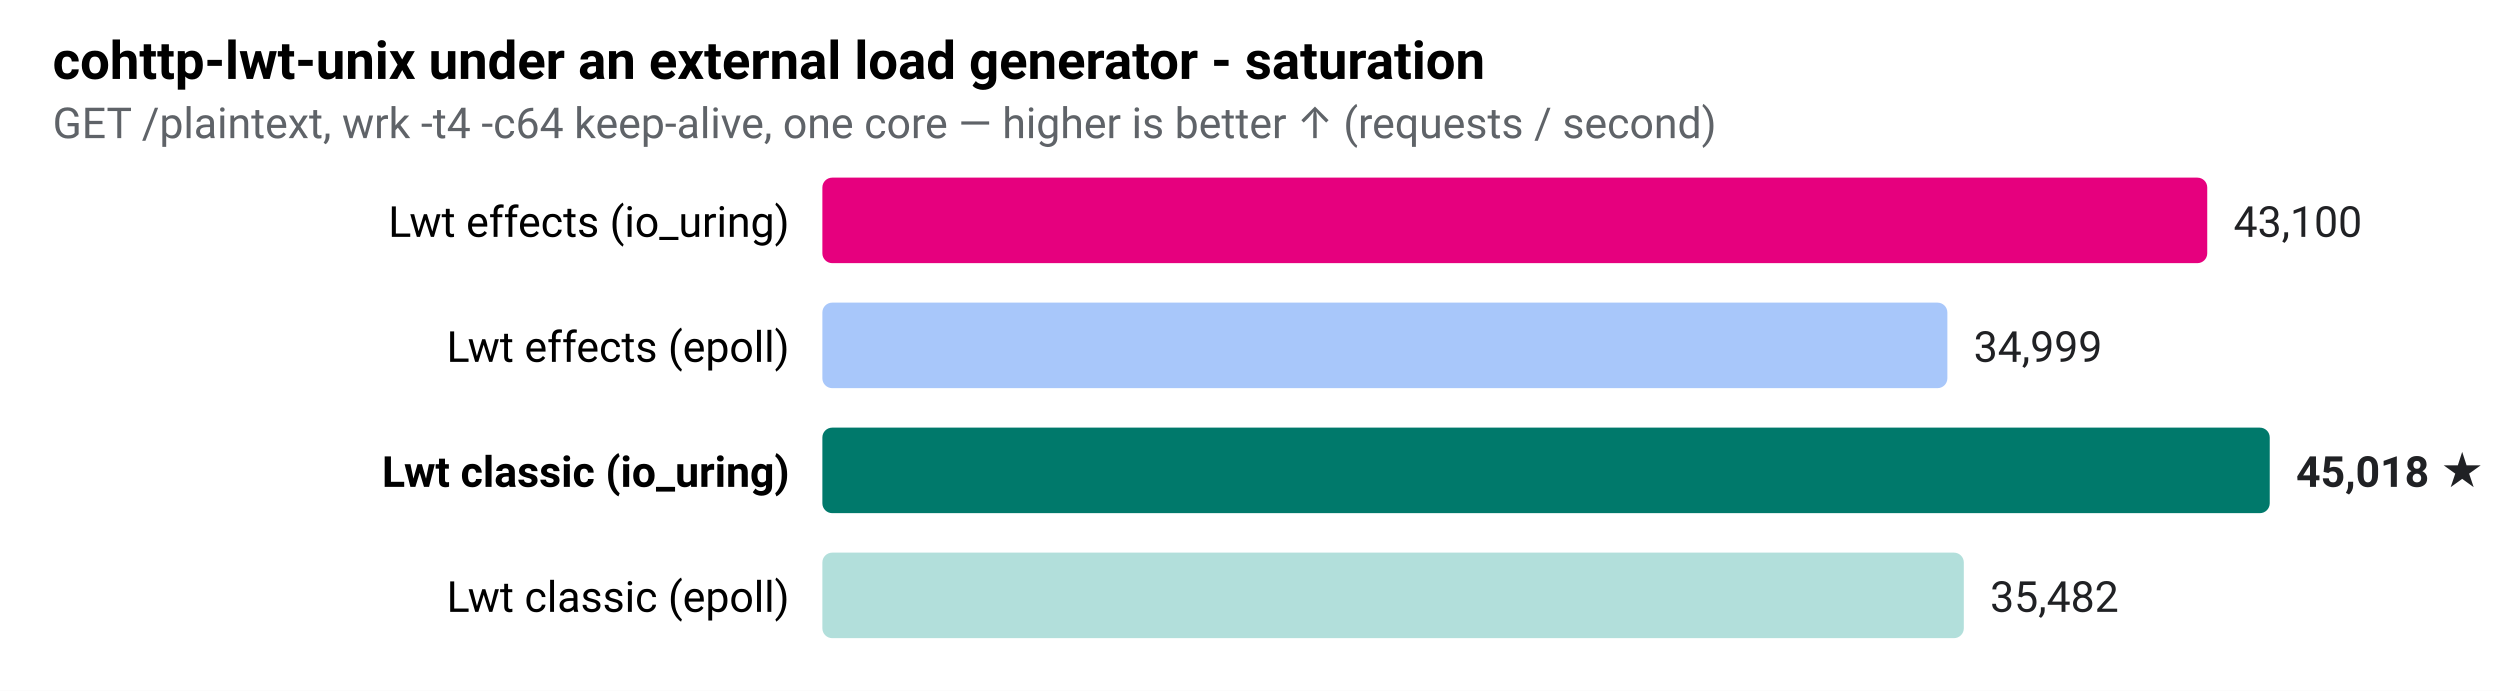
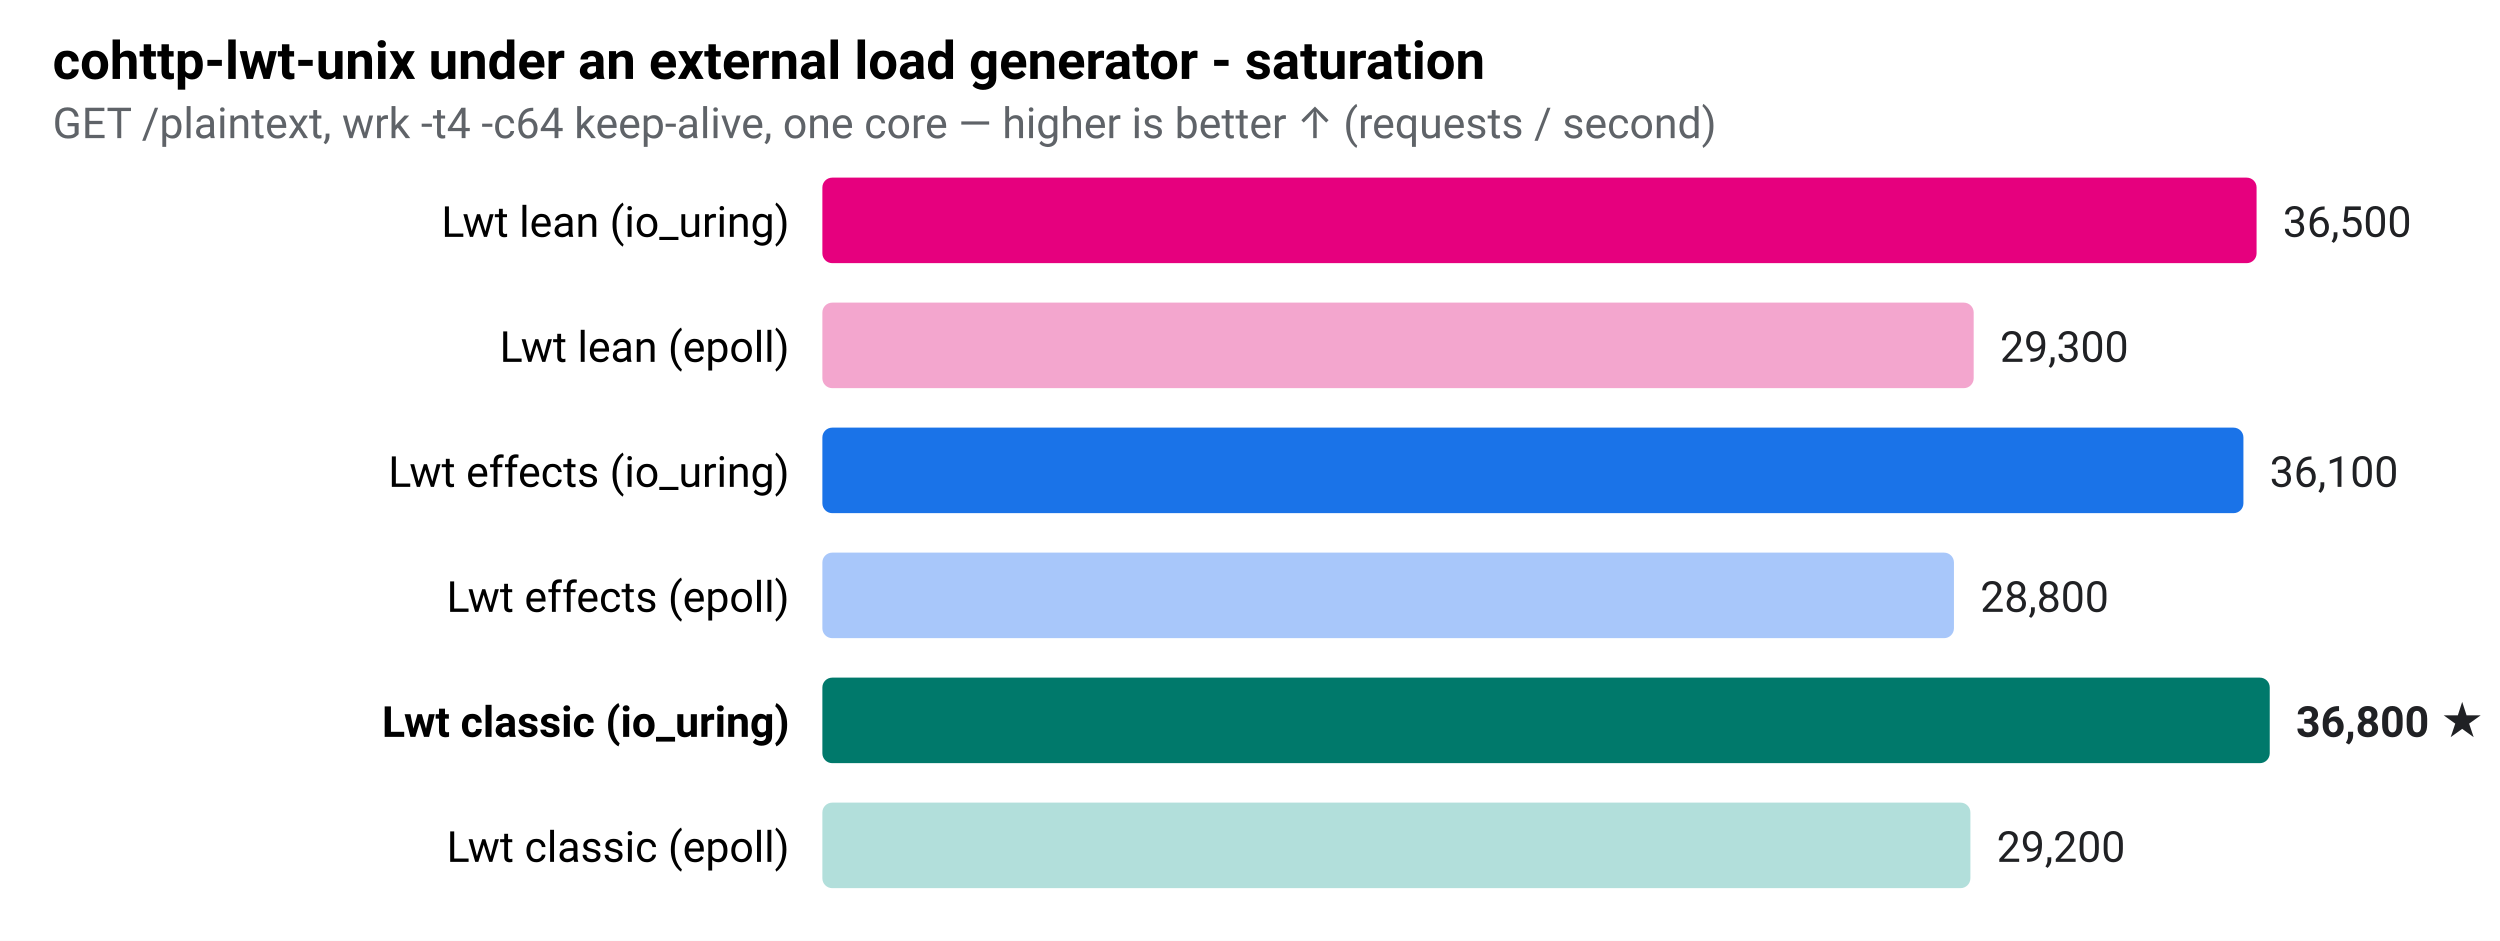
- <svg xmlns="http://www.w3.org/2000/svg" width="760" height="210" font-family="-apple-system,Segoe UI,Roboto,sans-serif" font-size="13">
-   <rect width="760" height="210" fill="white" />
+ <svg xmlns="http://www.w3.org/2000/svg" width="760" height="286" font-family="-apple-system,Segoe UI,Roboto,sans-serif" font-size="13">
+   <rect width="760" height="286" fill="white" />
  <text x="16" y="24" font-size="16" font-weight="700">cohttp-lwt-unix under an external load generator - saturation</text>
  <text x="16" y="42" fill="#5f6368">GET /plaintext, wrk -t4 -c64 keep-alive, one core — higher is better ↑ (requests / second)</text>
-   <text x="240" y="72" text-anchor="end">Lwt effects (io_uring)</text>
-   <rect x="250" y="54" width="421" height="26" rx="3" fill="#e6007e" />
-   <text x="679" y="72" fill="#202124">43,100</text>
-   <text x="240" y="110" text-anchor="end">Lwt effects (epoll)</text>
-   <rect x="250" y="92" width="342" height="26" rx="3" fill="#a8c7fa" />
-   <text x="600" y="110" fill="#202124">34,999</text>
-   <text x="240" y="148" text-anchor="end" font-weight="700">Lwt classic (io_uring)</text>
-   <rect x="250" y="130" width="440" height="26" rx="3" fill="#00796b" />
-   <text x="698" y="148" fill="#202124" font-weight="700">45,018 ★</text>
-   <text x="240" y="186" text-anchor="end">Lwt classic (epoll)</text>
-   <rect x="250" y="168" width="347" height="26" rx="3" fill="#b2dfdb" />
-   <text x="605" y="186" fill="#202124">35,482</text>
+   <text x="240" y="72" text-anchor="end">Lwt lean (io_uring)</text>
+   <rect x="250" y="54" width="436" height="26" rx="3" fill="#e6007e" />
+   <text x="694" y="72" fill="#202124">36,500</text>
+   <text x="240" y="110" text-anchor="end">Lwt lean (epoll)</text>
+   <rect x="250" y="92" width="350" height="26" rx="3" fill="#f3a6ce" />
+   <text x="608" y="110" fill="#202124">29,300</text>
+   <text x="240" y="148" text-anchor="end">Lwt effects (io_uring)</text>
+   <rect x="250" y="130" width="432" height="26" rx="3" fill="#1a73e8" />
+   <text x="690" y="148" fill="#202124">36,100</text>
+   <text x="240" y="186" text-anchor="end">Lwt effects (epoll)</text>
+   <rect x="250" y="168" width="344" height="26" rx="3" fill="#a8c7fa" />
+   <text x="602" y="186" fill="#202124">28,800</text>
+   <text x="240" y="224" text-anchor="end" font-weight="700">Lwt classic (io_uring)</text>
+   <rect x="250" y="206" width="440" height="26" rx="3" fill="#00796b" />
+   <text x="698" y="224" fill="#202124" font-weight="700">36,800 ★</text>
+   <text x="240" y="262" text-anchor="end">Lwt classic (epoll)</text>
+   <rect x="250" y="244" width="349" height="26" rx="3" fill="#b2dfdb" />
+   <text x="607" y="262" fill="#202124">29,200</text>
</svg>
